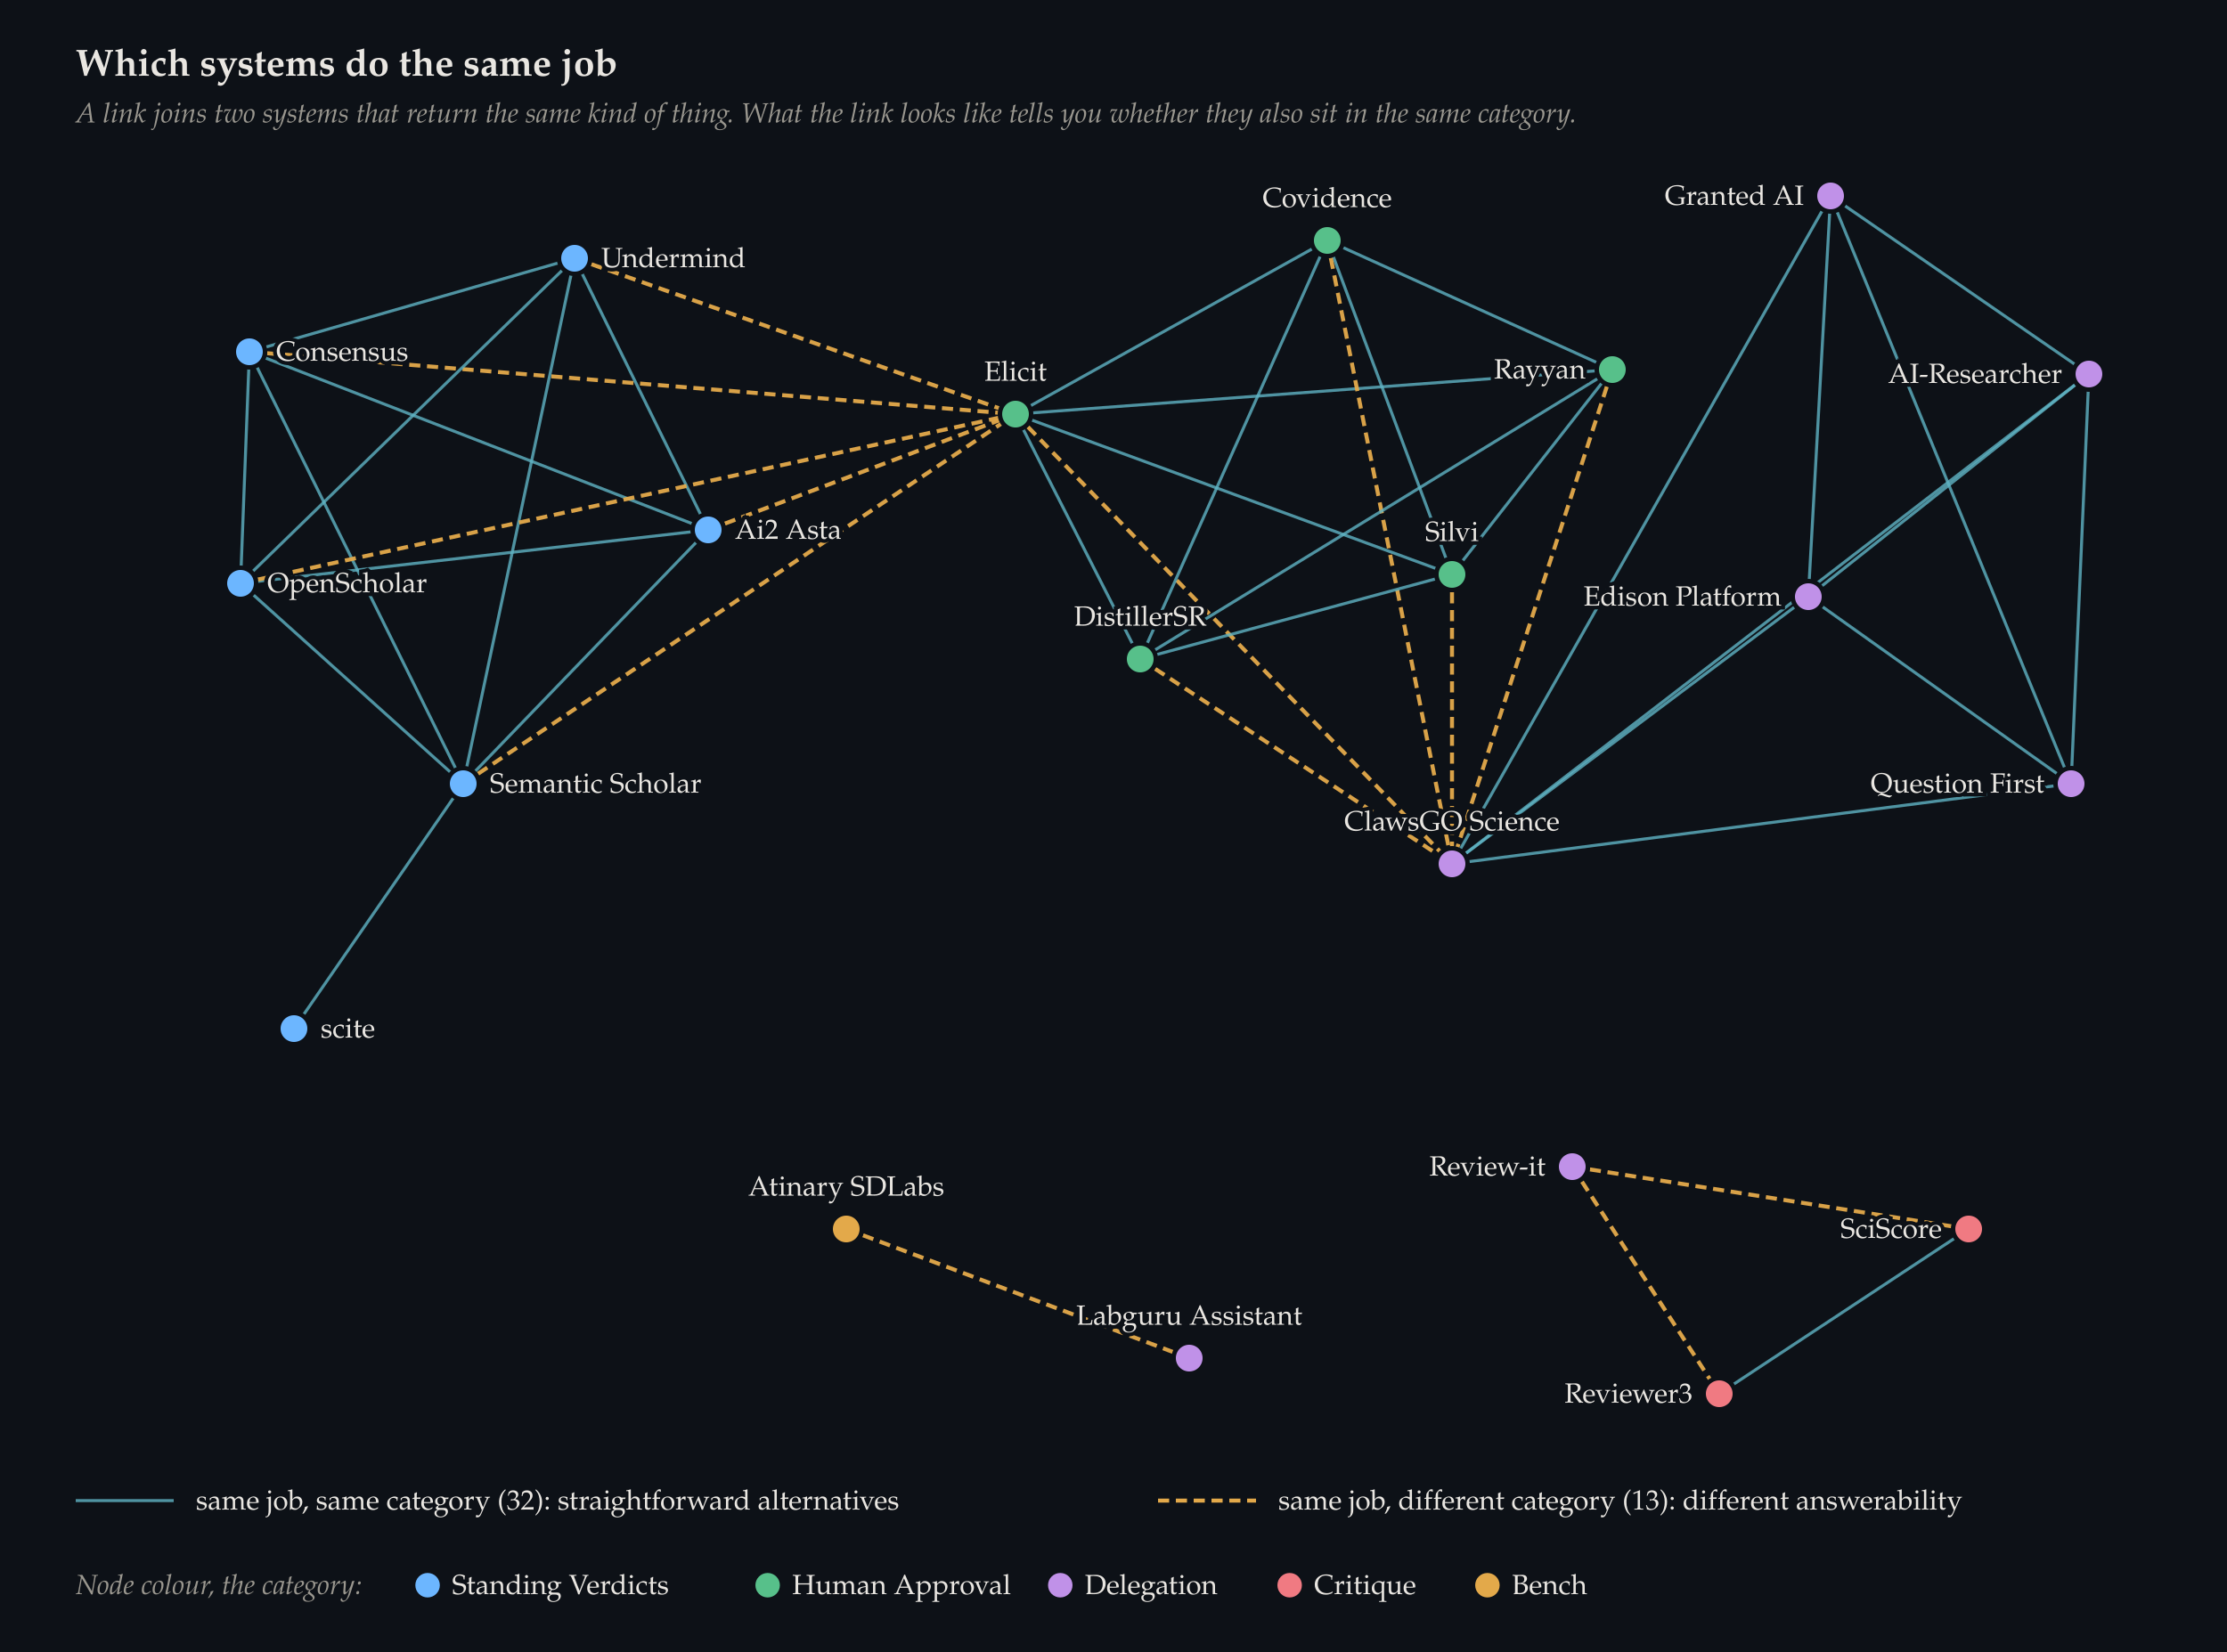
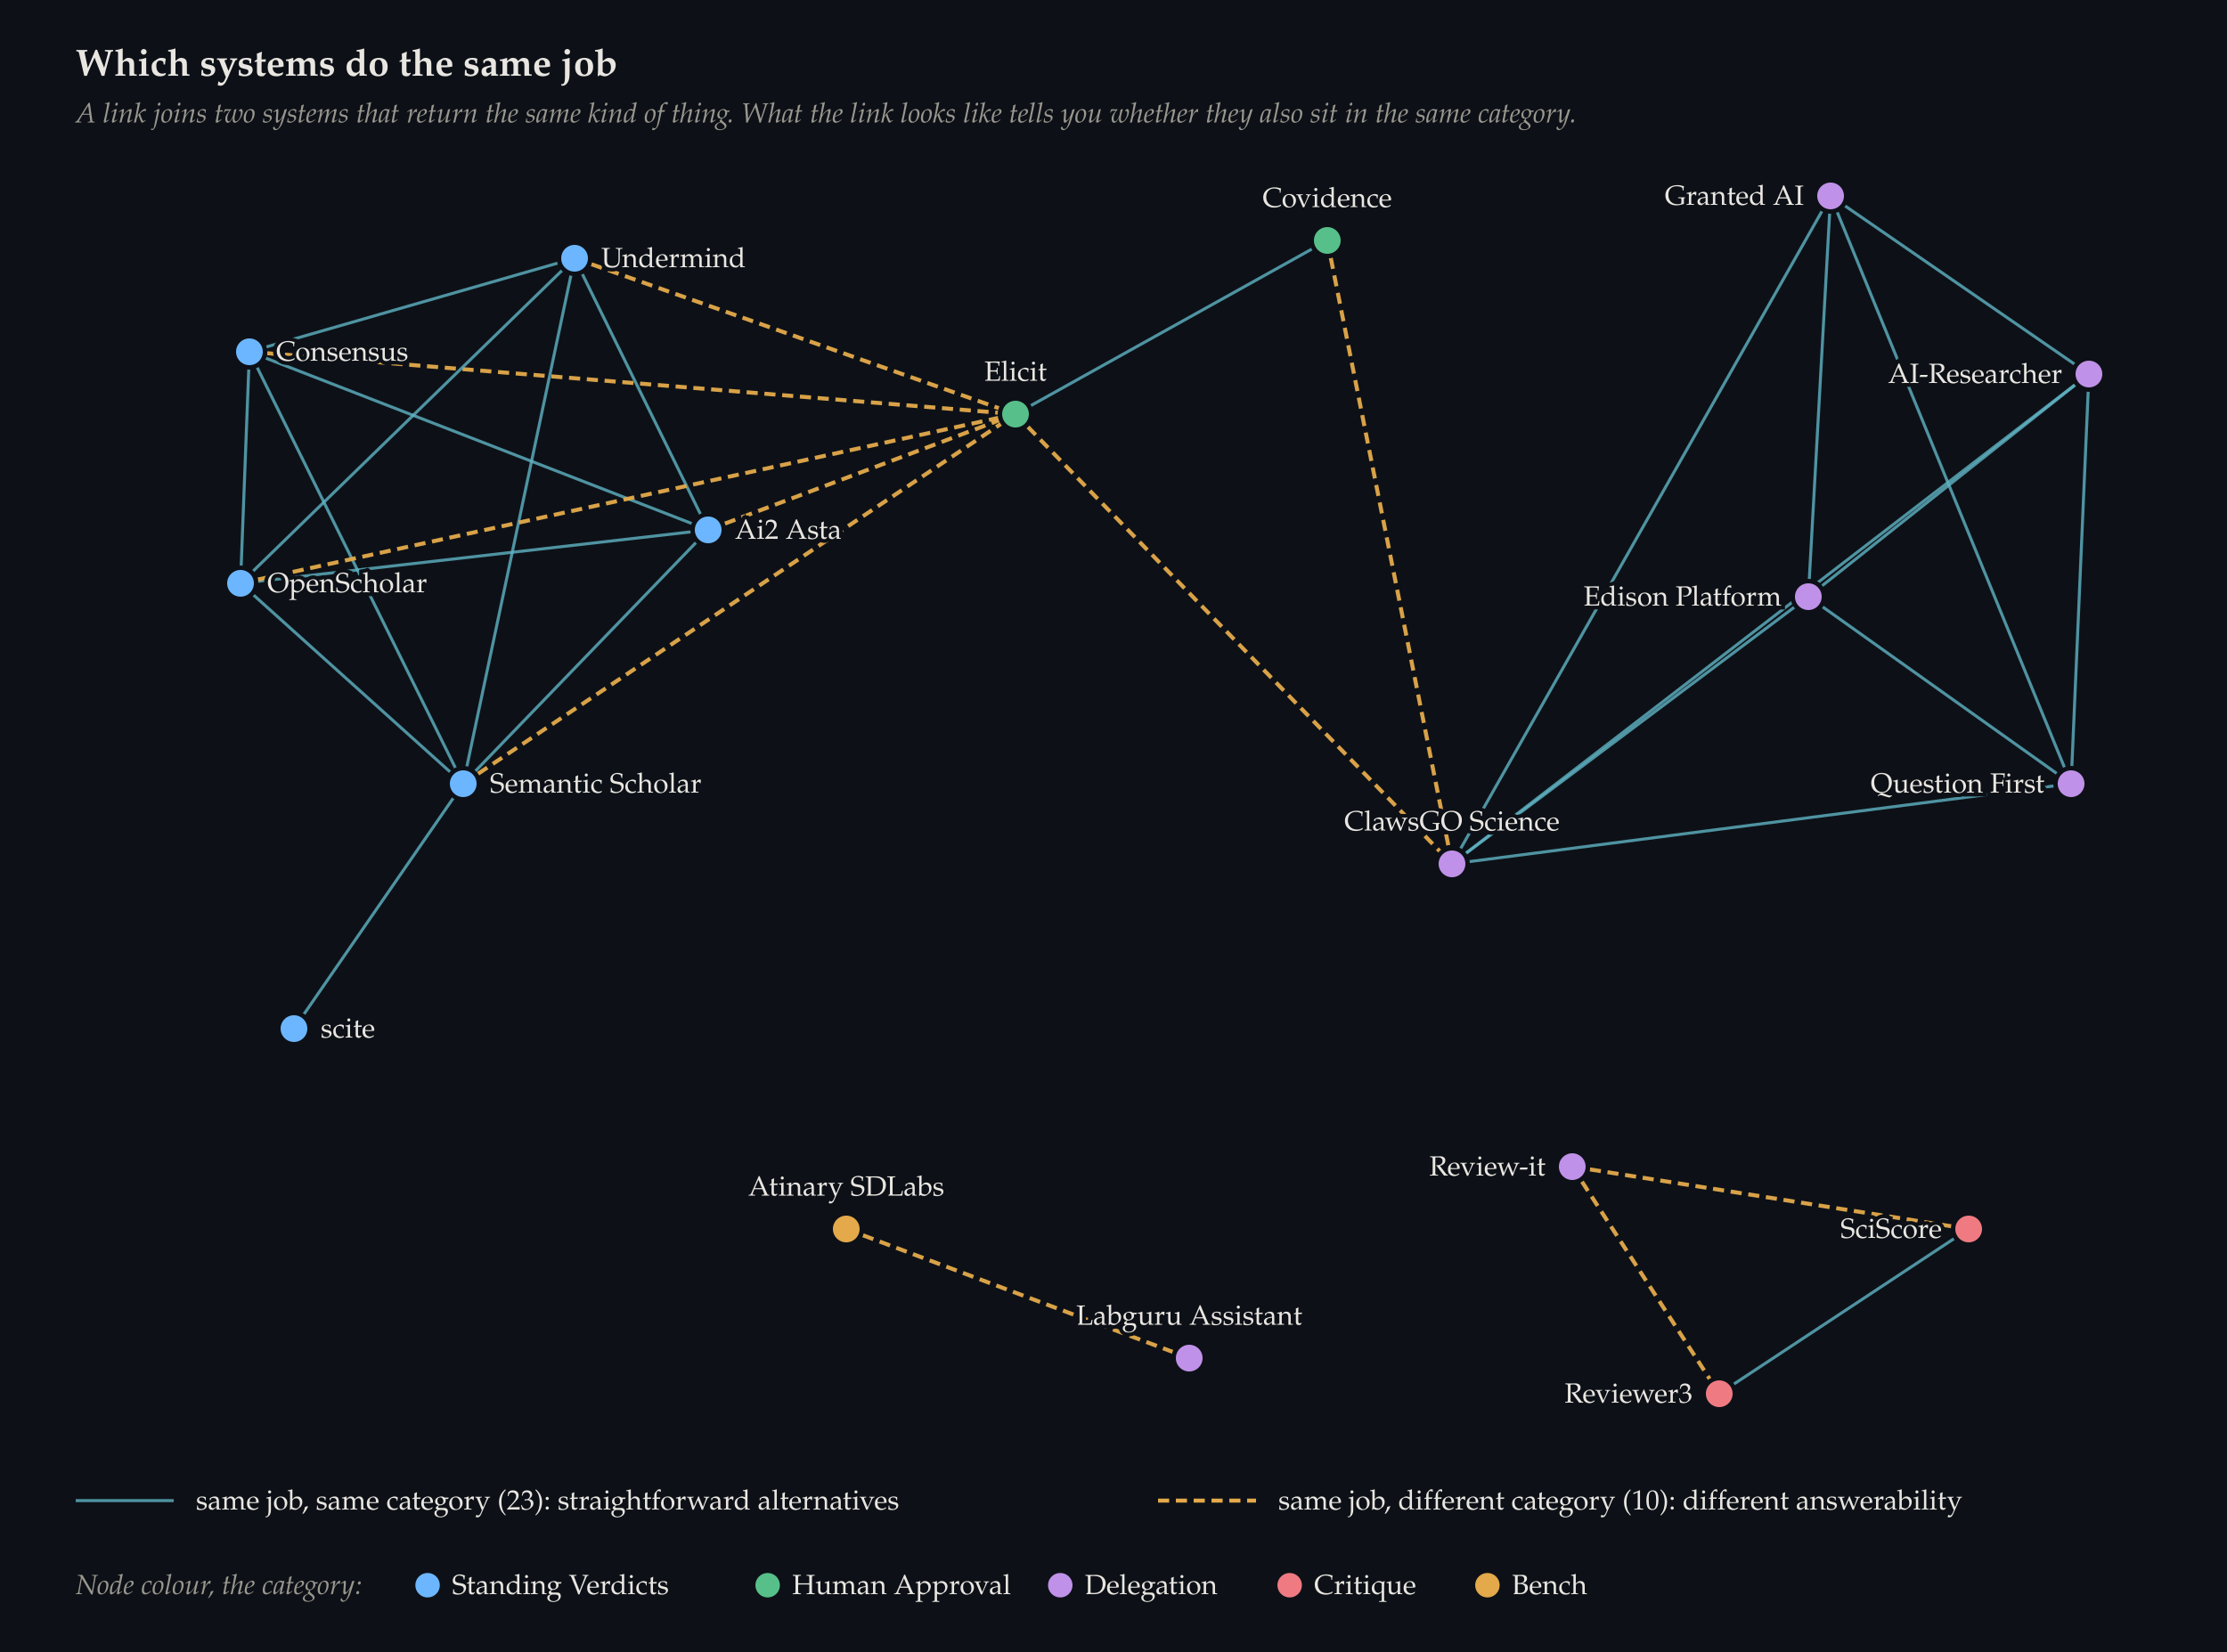
<svg xmlns="http://www.w3.org/2000/svg" width="1000" height="742" viewBox="0 0 1000 742" font-family="&quot;Iowan Old Style&quot;,&quot;Palatino Linotype&quot;,Palatino,&quot;Book Antiqua&quot;,Georgia,&quot;Times New Roman&quot;,serif" role="img" aria-labelledby="gt gd">
  <rect width="1000" height="742" fill="#0d1117" />
  <text x="34" y="34" font-size="17" font-weight="600" fill="#e9e6e1">Which systems do the same job</text>
  <text x="34" y="55" font-size="12.5" font-style="italic" fill="#9a978f">A link joins two systems that return the same kind of thing. What the link looks like tells you whether they also sit in the same category.</text>
  <line x1="112" y1="158" x2="258" y2="116" stroke="#5fb4c4" stroke-width="1.35" opacity="0.8" />
  <line x1="112" y1="158" x2="318" y2="238" stroke="#5fb4c4" stroke-width="1.35" opacity="0.8" />
  <line x1="112" y1="158" x2="108" y2="262" stroke="#5fb4c4" stroke-width="1.35" opacity="0.8" />
  <line x1="112" y1="158" x2="208" y2="352" stroke="#5fb4c4" stroke-width="1.35" opacity="0.8" />
  <line x1="112" y1="158" x2="456" y2="186" stroke="#e3a94a" stroke-width="1.8" stroke-dasharray="5 3" opacity="0.95" />
  <line x1="258" y1="116" x2="318" y2="238" stroke="#5fb4c4" stroke-width="1.35" opacity="0.8" />
  <line x1="258" y1="116" x2="108" y2="262" stroke="#5fb4c4" stroke-width="1.35" opacity="0.8" />
  <line x1="258" y1="116" x2="208" y2="352" stroke="#5fb4c4" stroke-width="1.35" opacity="0.8" />
  <line x1="258" y1="116" x2="456" y2="186" stroke="#e3a94a" stroke-width="1.8" stroke-dasharray="5 3" opacity="0.95" />
  <line x1="318" y1="238" x2="108" y2="262" stroke="#5fb4c4" stroke-width="1.35" opacity="0.8" />
  <line x1="318" y1="238" x2="208" y2="352" stroke="#5fb4c4" stroke-width="1.35" opacity="0.8" />
  <line x1="318" y1="238" x2="456" y2="186" stroke="#e3a94a" stroke-width="1.8" stroke-dasharray="5 3" opacity="0.95" />
  <line x1="108" y1="262" x2="208" y2="352" stroke="#5fb4c4" stroke-width="1.35" opacity="0.8" />
  <line x1="108" y1="262" x2="456" y2="186" stroke="#e3a94a" stroke-width="1.8" stroke-dasharray="5 3" opacity="0.95" />
  <line x1="208" y1="352" x2="132" y2="462" stroke="#5fb4c4" stroke-width="1.35" opacity="0.8" />
  <line x1="208" y1="352" x2="456" y2="186" stroke="#e3a94a" stroke-width="1.8" stroke-dasharray="5 3" opacity="0.95" />
  <line x1="456" y1="186" x2="596" y2="108" stroke="#5fb4c4" stroke-width="1.35" opacity="0.8" />
-   <line x1="456" y1="186" x2="724" y2="166" stroke="#5fb4c4" stroke-width="1.35" opacity="0.8" />
-   <line x1="456" y1="186" x2="652" y2="258" stroke="#5fb4c4" stroke-width="1.35" opacity="0.8" />
-   <line x1="456" y1="186" x2="512" y2="296" stroke="#5fb4c4" stroke-width="1.35" opacity="0.8" />
  <line x1="456" y1="186" x2="652" y2="388" stroke="#e3a94a" stroke-width="1.8" stroke-dasharray="5 3" opacity="0.95" />
-   <line x1="596" y1="108" x2="724" y2="166" stroke="#5fb4c4" stroke-width="1.35" opacity="0.8" />
-   <line x1="596" y1="108" x2="652" y2="258" stroke="#5fb4c4" stroke-width="1.35" opacity="0.8" />
-   <line x1="596" y1="108" x2="512" y2="296" stroke="#5fb4c4" stroke-width="1.35" opacity="0.8" />
  <line x1="596" y1="108" x2="652" y2="388" stroke="#e3a94a" stroke-width="1.8" stroke-dasharray="5 3" opacity="0.95" />
-   <line x1="724" y1="166" x2="652" y2="258" stroke="#5fb4c4" stroke-width="1.35" opacity="0.8" />
-   <line x1="724" y1="166" x2="512" y2="296" stroke="#5fb4c4" stroke-width="1.35" opacity="0.8" />
-   <line x1="724" y1="166" x2="652" y2="388" stroke="#e3a94a" stroke-width="1.8" stroke-dasharray="5 3" opacity="0.95" />
-   <line x1="652" y1="258" x2="512" y2="296" stroke="#5fb4c4" stroke-width="1.35" opacity="0.8" />
-   <line x1="652" y1="258" x2="652" y2="388" stroke="#e3a94a" stroke-width="1.8" stroke-dasharray="5 3" opacity="0.95" />
-   <line x1="512" y1="296" x2="652" y2="388" stroke="#e3a94a" stroke-width="1.8" stroke-dasharray="5 3" opacity="0.95" />
  <line x1="652" y1="388" x2="822" y2="88" stroke="#5fb4c4" stroke-width="1.35" opacity="0.8" />
  <line x1="652" y1="388" x2="938" y2="168" stroke="#5fb4c4" stroke-width="1.35" opacity="0.8" />
  <line x1="652" y1="388" x2="812" y2="268" stroke="#5fb4c4" stroke-width="1.35" opacity="0.8" />
  <line x1="652" y1="388" x2="930" y2="352" stroke="#5fb4c4" stroke-width="1.35" opacity="0.8" />
  <line x1="822" y1="88" x2="938" y2="168" stroke="#5fb4c4" stroke-width="1.35" opacity="0.8" />
  <line x1="822" y1="88" x2="812" y2="268" stroke="#5fb4c4" stroke-width="1.35" opacity="0.8" />
  <line x1="822" y1="88" x2="930" y2="352" stroke="#5fb4c4" stroke-width="1.35" opacity="0.8" />
  <line x1="938" y1="168" x2="812" y2="268" stroke="#5fb4c4" stroke-width="1.35" opacity="0.8" />
  <line x1="938" y1="168" x2="930" y2="352" stroke="#5fb4c4" stroke-width="1.35" opacity="0.8" />
  <line x1="812" y1="268" x2="930" y2="352" stroke="#5fb4c4" stroke-width="1.35" opacity="0.8" />
  <line x1="706" y1="524" x2="884" y2="552" stroke="#e3a94a" stroke-width="1.8" stroke-dasharray="5 3" opacity="0.95" />
  <line x1="706" y1="524" x2="772" y2="626" stroke="#e3a94a" stroke-width="1.8" stroke-dasharray="5 3" opacity="0.95" />
  <line x1="884" y1="552" x2="772" y2="626" stroke="#5fb4c4" stroke-width="1.35" opacity="0.8" />
  <line x1="380" y1="552" x2="534" y2="610" stroke="#e3a94a" stroke-width="1.8" stroke-dasharray="5 3" opacity="0.95" />
  <circle cx="112" cy="158" r="7" fill="#6cb6ff" stroke="#0d1117" stroke-width="2" />
  <text x="124" y="162" font-size="12.5" text-anchor="start" fill="#e9e6e1" stroke="#0d1117" stroke-width="3.4" paint-order="stroke">Consensus</text>
  <circle cx="258" cy="116" r="7" fill="#6cb6ff" stroke="#0d1117" stroke-width="2" />
  <text x="270" y="120" font-size="12.5" text-anchor="start" fill="#e9e6e1" stroke="#0d1117" stroke-width="3.4" paint-order="stroke">Undermind</text>
  <circle cx="318" cy="238" r="7" fill="#6cb6ff" stroke="#0d1117" stroke-width="2" />
  <text x="330" y="242" font-size="12.5" text-anchor="start" fill="#e9e6e1" stroke="#0d1117" stroke-width="3.4" paint-order="stroke">Ai2 Asta</text>
  <circle cx="108" cy="262" r="7" fill="#6cb6ff" stroke="#0d1117" stroke-width="2" />
  <text x="120" y="266" font-size="12.5" text-anchor="start" fill="#e9e6e1" stroke="#0d1117" stroke-width="3.4" paint-order="stroke">OpenScholar</text>
  <circle cx="208" cy="352" r="7" fill="#6cb6ff" stroke="#0d1117" stroke-width="2" />
  <text x="220" y="356" font-size="12.5" text-anchor="start" fill="#e9e6e1" stroke="#0d1117" stroke-width="3.4" paint-order="stroke">Semantic Scholar</text>
  <circle cx="132" cy="462" r="7" fill="#6cb6ff" stroke="#0d1117" stroke-width="2" />
  <text x="144" y="466" font-size="12.5" text-anchor="start" fill="#e9e6e1" stroke="#0d1117" stroke-width="3.4" paint-order="stroke">scite</text>
  <circle cx="456" cy="186" r="7" fill="#57c08a" stroke="#0d1117" stroke-width="2" />
  <text x="456" y="171" font-size="12.5" text-anchor="middle" fill="#e9e6e1" stroke="#0d1117" stroke-width="3.4" paint-order="stroke">Elicit</text>
  <circle cx="596" cy="108" r="7" fill="#57c08a" stroke="#0d1117" stroke-width="2" />
  <text x="596" y="93" font-size="12.5" text-anchor="middle" fill="#e9e6e1" stroke="#0d1117" stroke-width="3.4" paint-order="stroke">Covidence</text>
-   <circle cx="724" cy="166" r="7" fill="#57c08a" stroke="#0d1117" stroke-width="2" />
-   <text x="712" y="170" font-size="12.5" text-anchor="end" fill="#e9e6e1" stroke="#0d1117" stroke-width="3.4" paint-order="stroke">Rayyan</text>
-   <circle cx="652" cy="258" r="7" fill="#57c08a" stroke="#0d1117" stroke-width="2" />
-   <text x="652" y="243" font-size="12.5" text-anchor="middle" fill="#e9e6e1" stroke="#0d1117" stroke-width="3.4" paint-order="stroke">Silvi</text>
-   <circle cx="512" cy="296" r="7" fill="#57c08a" stroke="#0d1117" stroke-width="2" />
-   <text x="512" y="281" font-size="12.5" text-anchor="middle" fill="#e9e6e1" stroke="#0d1117" stroke-width="3.4" paint-order="stroke">DistillerSR</text>
  <circle cx="652" cy="388" r="7" fill="#c091e8" stroke="#0d1117" stroke-width="2" />
  <text x="652" y="373" font-size="12.5" text-anchor="middle" fill="#e9e6e1" stroke="#0d1117" stroke-width="3.4" paint-order="stroke">ClawsGO Science</text>
  <circle cx="822" cy="88" r="7" fill="#c091e8" stroke="#0d1117" stroke-width="2" />
  <text x="810" y="92" font-size="12.5" text-anchor="end" fill="#e9e6e1" stroke="#0d1117" stroke-width="3.4" paint-order="stroke">Granted AI</text>
  <circle cx="938" cy="168" r="7" fill="#c091e8" stroke="#0d1117" stroke-width="2" />
  <text x="926" y="172" font-size="12.5" text-anchor="end" fill="#e9e6e1" stroke="#0d1117" stroke-width="3.4" paint-order="stroke">AI-Researcher</text>
  <circle cx="812" cy="268" r="7" fill="#c091e8" stroke="#0d1117" stroke-width="2" />
  <text x="800" y="272" font-size="12.5" text-anchor="end" fill="#e9e6e1" stroke="#0d1117" stroke-width="3.4" paint-order="stroke">Edison Platform</text>
  <circle cx="930" cy="352" r="7" fill="#c091e8" stroke="#0d1117" stroke-width="2" />
  <text x="918" y="356" font-size="12.5" text-anchor="end" fill="#e9e6e1" stroke="#0d1117" stroke-width="3.4" paint-order="stroke">Question First</text>
  <circle cx="706" cy="524" r="7" fill="#c091e8" stroke="#0d1117" stroke-width="2" />
  <text x="694" y="528" font-size="12.5" text-anchor="end" fill="#e9e6e1" stroke="#0d1117" stroke-width="3.4" paint-order="stroke">Review-it</text>
  <circle cx="884" cy="552" r="7" fill="#f07a82" stroke="#0d1117" stroke-width="2" />
  <text x="872" y="556" font-size="12.5" text-anchor="end" fill="#e9e6e1" stroke="#0d1117" stroke-width="3.4" paint-order="stroke">SciScore</text>
  <circle cx="772" cy="626" r="7" fill="#f07a82" stroke="#0d1117" stroke-width="2" />
  <text x="760" y="630" font-size="12.5" text-anchor="end" fill="#e9e6e1" stroke="#0d1117" stroke-width="3.4" paint-order="stroke">Reviewer3</text>
  <circle cx="380" cy="552" r="7" fill="#e3a94a" stroke="#0d1117" stroke-width="2" />
  <text x="380" y="537" font-size="12.5" text-anchor="middle" fill="#e9e6e1" stroke="#0d1117" stroke-width="3.4" paint-order="stroke">Atinary SDLabs</text>
  <circle cx="534" cy="610" r="7" fill="#c091e8" stroke="#0d1117" stroke-width="2" />
  <text x="534" y="595" font-size="12.5" text-anchor="middle" fill="#e9e6e1" stroke="#0d1117" stroke-width="3.4" paint-order="stroke">Labguru Assistant</text>
  <line x1="34" y1="674" x2="78" y2="674" stroke="#5fb4c4" stroke-width="1.35" opacity="0.8" />
-   <text x="88" y="678" font-size="12.5" fill="#e9e6e1">same job, same category (32): straightforward alternatives</text>
+   <text x="88" y="678" font-size="12.5" fill="#e9e6e1">same job, same category (23): straightforward alternatives</text>
  <line x1="520" y1="674" x2="564" y2="674" stroke="#e3a94a" stroke-width="1.8" stroke-dasharray="5 3" />
-   <text x="574" y="678" font-size="12.5" fill="#e9e6e1">same job, different category (13): different answerability</text>
+   <text x="574" y="678" font-size="12.5" fill="#e9e6e1">same job, different category (10): different answerability</text>
  <text x="34" y="716" font-size="12.5" font-style="italic" fill="#9a978f">Node colour, the category:</text>
  <circle cx="192" cy="712" r="5.5" fill="#6cb6ff" />
  <text x="203" y="716" font-size="12.5" fill="#e9e6e1">Standing Verdicts</text>
  <circle cx="344.7" cy="712" r="5.5" fill="#57c08a" />
  <text x="355.7" y="716" font-size="12.5" fill="#e9e6e1">Human Approval</text>
  <circle cx="476.1" cy="712" r="5.5" fill="#c091e8" />
  <text x="487.1" y="716" font-size="12.5" fill="#e9e6e1">Delegation</text>
  <circle cx="579.1" cy="712" r="5.5" fill="#f07a82" />
  <text x="590.1" y="716" font-size="12.5" fill="#e9e6e1">Critique</text>
  <circle cx="667.9" cy="712" r="5.5" fill="#e3a94a" />
  <text x="678.9" y="716" font-size="12.5" fill="#e9e6e1">Bench</text>
</svg>
